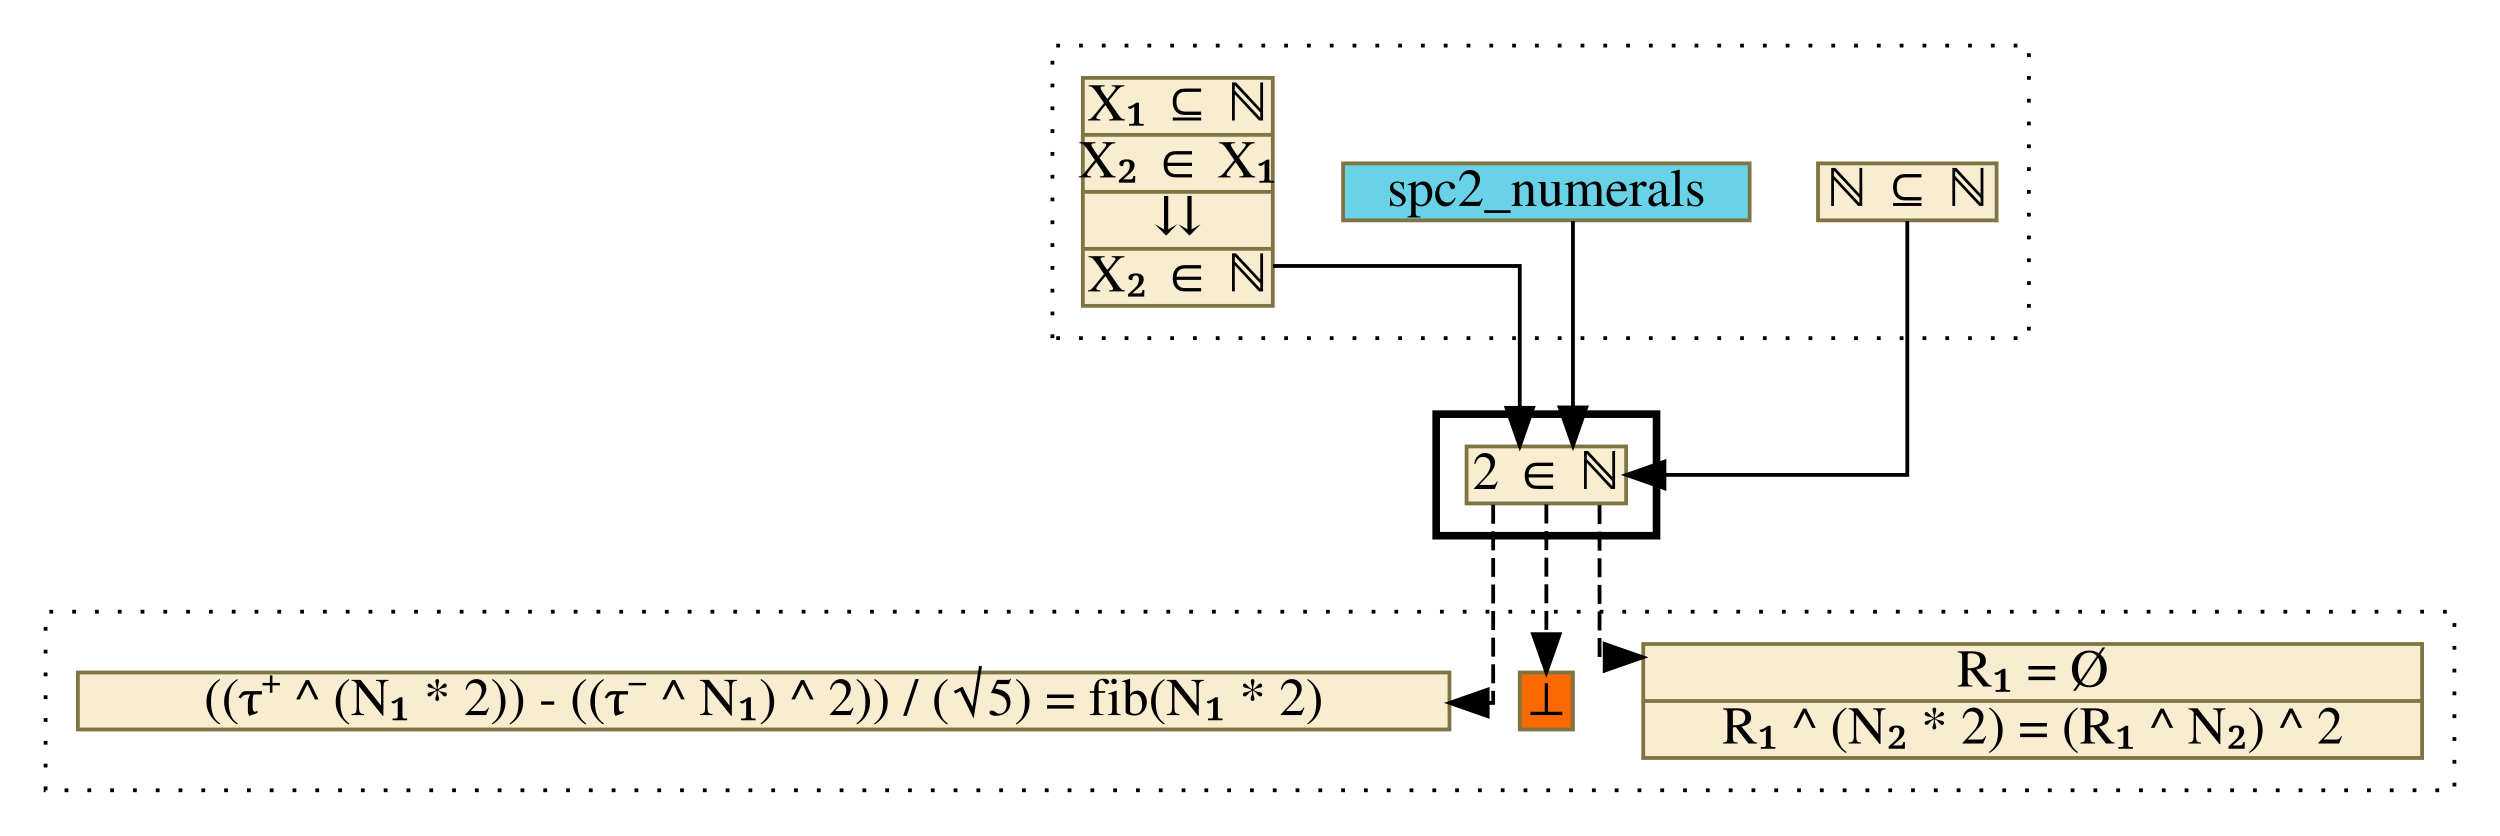
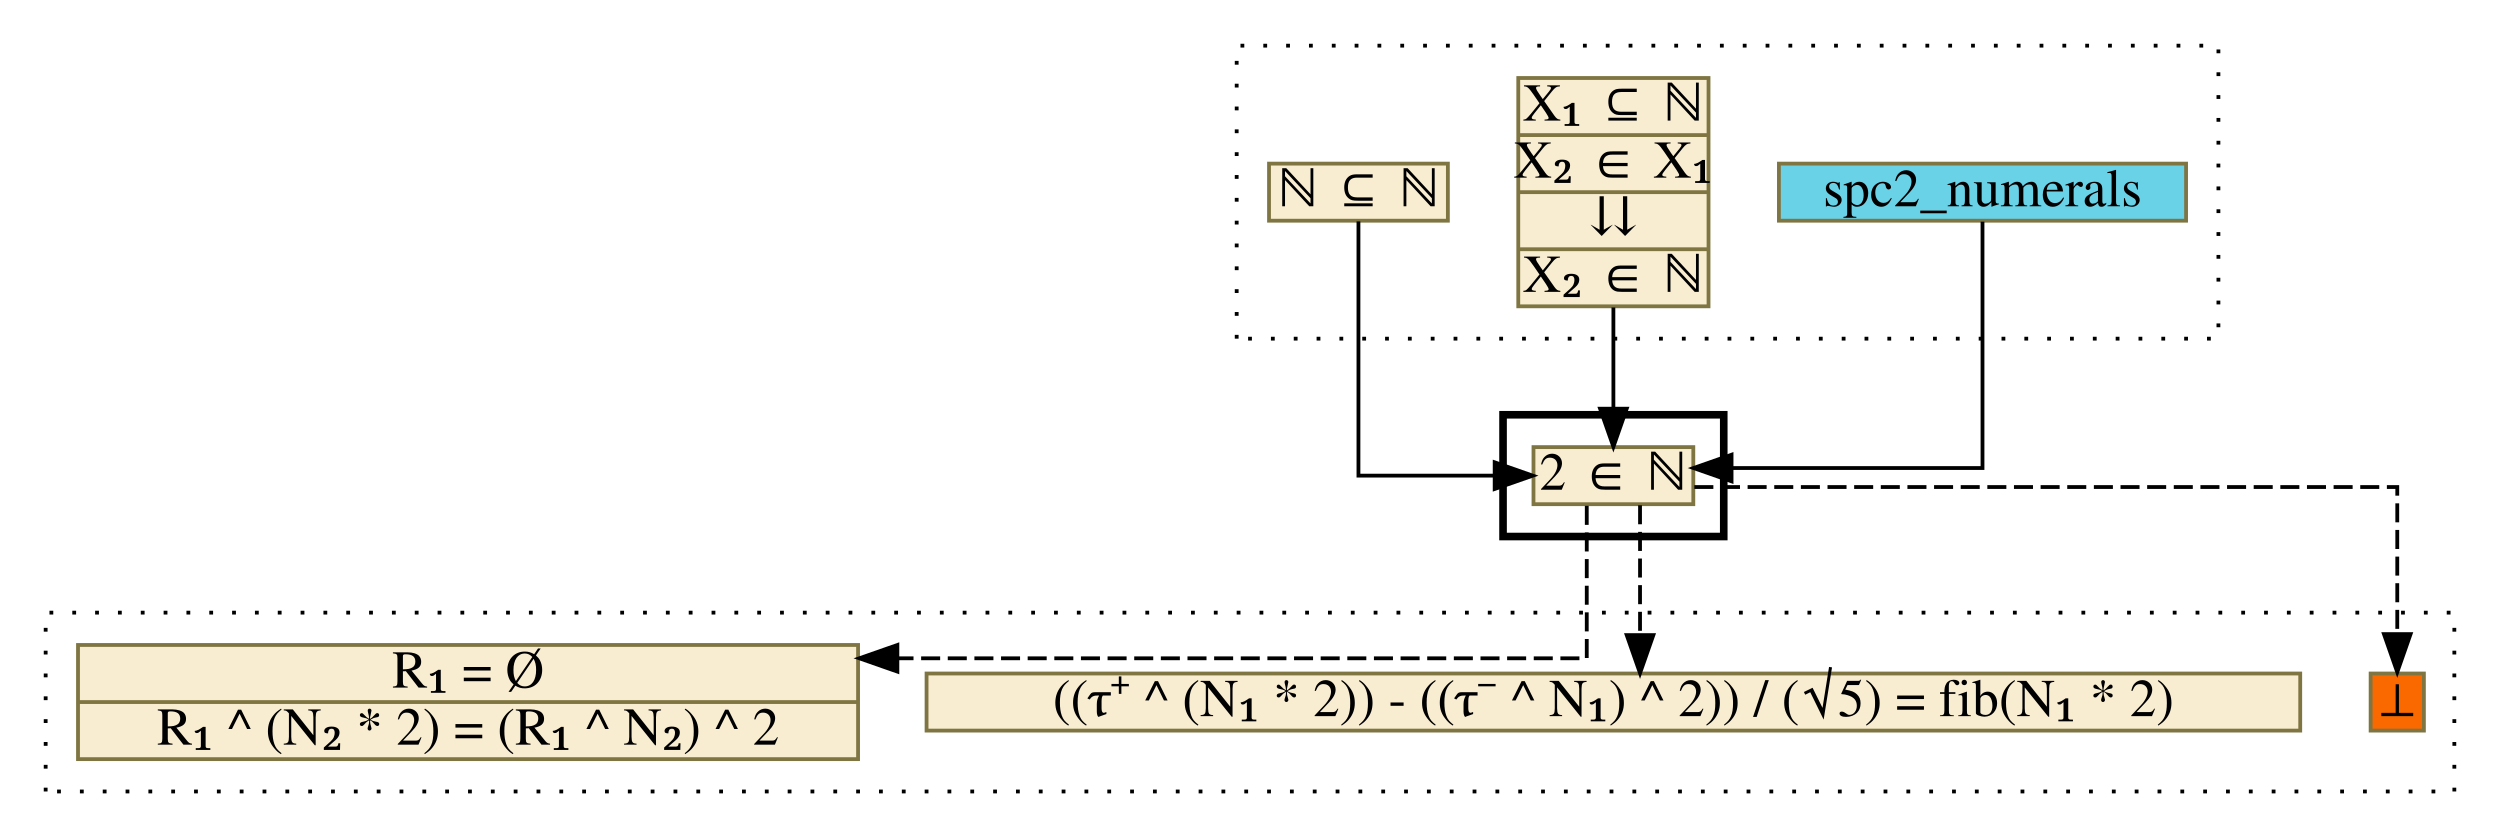
- <svg xmlns="http://www.w3.org/2000/svg" xmlns:xlink="http://www.w3.org/1999/xlink" width="658pt" height="220pt" viewBox="0.00 0.00 658.00 220.00">
+ <svg xmlns="http://www.w3.org/2000/svg" xmlns:xlink="http://www.w3.org/1999/xlink" width="657pt" height="220pt" viewBox="0.00 0.00 657.00 220.00">
  <g id="graph0" class="graph" transform="scale(1 1) rotate(0) translate(4 216)">
    <g id="clust1" class="cluster">
-       <polygon fill="transparent" stroke="black" stroke-dasharray="1,5" points="273,-127 273,-204 530,-204 530,-127 273,-127" />
+       <polygon fill="transparent" stroke="black" stroke-dasharray="1,5" points="321,-127 321,-204 579,-204 579,-127 321,-127" />
    </g>
    <g id="clust2" class="cluster">
-       <polygon fill="transparent" stroke="black" stroke-width="2" points="374,-75 374,-107 432,-107 432,-75 374,-75" />
+       <polygon fill="transparent" stroke="black" stroke-width="2" points="391,-75 391,-107 449,-107 449,-75 391,-75" />
    </g>
    <g id="clust3" class="cluster">
-       <polygon fill="transparent" stroke="black" stroke-dasharray="1,5" points="8,-8 8,-55 642,-55 642,-8 8,-8" />
+       <polygon fill="transparent" stroke="black" stroke-dasharray="1,5" points="8,-8 8,-55 641,-55 641,-8 8,-8" />
    </g>
    <g id="node1" class="node">
      <g id="a_node1">
-         <a xlink:href="c_0_127.html" xlink:title="{ℕ ⊆ ℕ}" target="_vizar">
-           <polygon fill="#f8edd1" stroke="#7f7542" points="474.5,-158 474.5,-173 521.5,-173 521.5,-158 474.5,-158" />
-           <text text-anchor="middle" x="498" y="-161.8" font-family="Times,serif" font-size="14.00">ℕ ⊆ ℕ</text>
+         <a xlink:href="spc2_numerals.html" xlink:title="spc2_numerals" target="_vizar">
+           <polygon fill="#69d2e7" stroke="#7f7542" points="463.5,-158 463.5,-173 570.5,-173 570.5,-158 463.5,-158" />
+           <text text-anchor="middle" x="517" y="-161.8" font-family="Times,serif" font-size="14.00">spc2_numerals</text>
        </a>
      </g>
    </g>
    <g id="node4" class="node">
      <g id="a_node4">
        <a xlink:href="c_0_64.html" xlink:title="{2 ∈ ℕ}" target="_vizar">
-           <polygon fill="#f8edd1" stroke="#7f7542" points="382,-83.5 382,-98.5 424,-98.5 424,-83.5 382,-83.5" />
-           <text text-anchor="middle" x="403" y="-87.3" font-family="Times,serif" font-size="14.00">2 ∈ ℕ</text>
+           <polygon fill="#f8edd1" stroke="#7f7542" points="399,-83.5 399,-98.5 441,-98.5 441,-83.5 399,-83.5" />
+           <text text-anchor="middle" x="420" y="-87.3" font-family="Times,serif" font-size="14.00">2 ∈ ℕ</text>
        </a>
      </g>
    </g>
    <g id="edge1" class="edge">
-       <path fill="none" stroke="black" d="M498,-157.81C498,-138.77 498,-91 498,-91 498,-91 434.08,-91 434.08,-91" />
-       <polygon fill="black" stroke="black" points="434.08,-87.5 424.08,-91 434.08,-94.5 434.08,-87.5" />
+       <path fill="none" stroke="black" d="M517,-157.74C517,-139.04 517,-93 517,-93 517,-93 451.05,-93 451.05,-93" />
+       <polygon fill="black" stroke="black" points="451.05,-89.5 441.05,-93 451.05,-96.5 451.05,-89.5" />
    </g>
    <g id="node2" class="node">
      <g id="a_node2">
-         <a xlink:href="spc2_numerals.html" xlink:title="spc2_numerals" target="_vizar">
-           <polygon fill="#69d2e7" stroke="#7f7542" points="349.5,-158 349.5,-173 456.5,-173 456.5,-158 349.5,-158" />
-           <text text-anchor="middle" x="403" y="-161.8" font-family="Times,serif" font-size="14.00">spc2_numerals</text>
+         <a xlink:href="c_0_126.html" xlink:title="{X₁ ⊆ ℕ|X₂ ∈ X₁|⇊|X₂ ∈ ℕ}" target="_vizar">
+           <polygon fill="#f8edd1" stroke="#7f7542" points="395,-135.5 395,-195.5 445,-195.5 445,-135.5 395,-135.5" />
+           <text text-anchor="middle" x="420" y="-184.3" font-family="Times,serif" font-size="14.00">X₁ ⊆ ℕ</text>
+           <polyline fill="none" stroke="#7f7542" points="395,-180.5 445,-180.5 " />
+           <text text-anchor="middle" x="420" y="-169.3" font-family="Times,serif" font-size="14.00">X₂ ∈ X₁</text>
+           <polyline fill="none" stroke="#7f7542" points="395,-165.5 445,-165.5 " />
+           <text text-anchor="middle" x="420" y="-154.3" font-family="Times,serif" font-size="14.00">⇊</text>
+           <polyline fill="none" stroke="#7f7542" points="395,-150.5 445,-150.5 " />
+           <text text-anchor="middle" x="420" y="-139.3" font-family="Times,serif" font-size="14.00">X₂ ∈ ℕ</text>
        </a>
      </g>
    </g>
    <g id="edge2" class="edge">
-       <path fill="none" stroke="black" d="M410,-157.81C410,-157.81 410,-108.76 410,-108.76" />
-       <polygon fill="black" stroke="black" points="413.5,-108.76 410,-98.76 406.5,-108.76 413.5,-108.76" />
+       <path fill="none" stroke="black" d="M420,-135.2C420,-135.2 420,-108.59 420,-108.59" />
+       <polygon fill="black" stroke="black" points="423.5,-108.59 420,-98.59 416.5,-108.59 423.5,-108.59" />
    </g>
    <g id="node3" class="node">
      <g id="a_node3">
-         <a xlink:href="c_0_126.html" xlink:title="{X₁ ⊆ ℕ|X₂ ∈ X₁|⇊|X₂ ∈ ℕ}" target="_vizar">
-           <polygon fill="#f8edd1" stroke="#7f7542" points="281,-135.5 281,-195.5 331,-195.5 331,-135.5 281,-135.5" />
-           <text text-anchor="middle" x="306" y="-184.3" font-family="Times,serif" font-size="14.00">X₁ ⊆ ℕ</text>
-           <polyline fill="none" stroke="#7f7542" points="281,-180.5 331,-180.5 " />
-           <text text-anchor="middle" x="306" y="-169.3" font-family="Times,serif" font-size="14.00">X₂ ∈ X₁</text>
-           <polyline fill="none" stroke="#7f7542" points="281,-165.5 331,-165.5 " />
-           <text text-anchor="middle" x="306" y="-154.3" font-family="Times,serif" font-size="14.00">⇊</text>
-           <polyline fill="none" stroke="#7f7542" points="281,-150.5 331,-150.5 " />
-           <text text-anchor="middle" x="306" y="-139.3" font-family="Times,serif" font-size="14.00">X₂ ∈ ℕ</text>
+         <a xlink:href="c_0_127.html" xlink:title="{ℕ ⊆ ℕ}" target="_vizar">
+           <polygon fill="#f8edd1" stroke="#7f7542" points="329.5,-158 329.5,-173 376.5,-173 376.5,-158 329.5,-158" />
+           <text text-anchor="middle" x="353" y="-161.8" font-family="Times,serif" font-size="14.00">ℕ ⊆ ℕ</text>
        </a>
      </g>
    </g>
    <g id="edge3" class="edge">
-       <path fill="none" stroke="black" d="M331.07,-146C357.7,-146 396,-146 396,-146 396,-146 396,-108.65 396,-108.65" />
-       <polygon fill="black" stroke="black" points="399.5,-108.65 396,-98.65 392.5,-108.65 399.5,-108.65" />
+       <path fill="none" stroke="black" d="M353,-157.81C353,-138.77 353,-91 353,-91 353,-91 388.8,-91 388.8,-91" />
+       <polygon fill="black" stroke="black" points="388.8,-94.5 398.8,-91 388.8,-87.5 388.8,-94.5" />
    </g>
    <g id="node5" class="node">
      <g id="a_node5">
-         <a xlink:href="c_0_71.html" xlink:title="{R₁ = Ø|R₁ ^ (N₂ * 2) = (R₁ ^ N₂) ^ 2}" target="_vizar">
-           <polygon fill="#f8edd1" stroke="#7f7542" points="428.5,-16.5 428.5,-46.5 633.5,-46.5 633.5,-16.5 428.5,-16.5" />
-           <text text-anchor="middle" x="531" y="-35.3" font-family="Times,serif" font-size="14.00">R₁ = Ø</text>
-           <polyline fill="none" stroke="#7f7542" points="428.5,-31.5 633.5,-31.5 " />
-           <text text-anchor="middle" x="531" y="-20.3" font-family="Times,serif" font-size="14.00">R₁ ^ (N₂ * 2) = (R₁ ^ N₂) ^ 2</text>
+         <a xlink:href="c_0_157.html" xlink:title="⊥" target="_vizar">
+           <polygon fill="#fa6900" stroke="#7f7542" points="619,-24 619,-39 633,-39 633,-24 619,-24" />
+           <text text-anchor="middle" x="626" y="-27.8" font-family="Times,serif" font-size="14.00">⊥</text>
        </a>
      </g>
    </g>
    <g id="edge4" class="edge">
-       <path fill="none" stroke="black" stroke-dasharray="5,2" d="M417,-83.07C417,-69.44 417,-43 417,-43 417,-43 418.35,-43 418.35,-43" />
-       <polygon fill="black" stroke="black" points="418.35,-46.5 428.35,-43 418.35,-39.5 418.35,-46.5" />
+       <path fill="none" stroke="black" stroke-dasharray="5,2" d="M441.27,-88C493.9,-88 626,-88 626,-88 626,-88 626,-49.36 626,-49.36" />
+       <polygon fill="black" stroke="black" points="629.5,-49.36 626,-39.36 622.5,-49.36 629.5,-49.36" />
    </g>
    <g id="node6" class="node">
      <g id="a_node6">
-         <a xlink:href="c_0_157.html" xlink:title="⊥" target="_vizar">
-           <polygon fill="#fa6900" stroke="#7f7542" points="396,-24 396,-39 410,-39 410,-24 396,-24" />
-           <text text-anchor="middle" x="403" y="-27.8" font-family="Times,serif" font-size="14.00">⊥</text>
+         <a xlink:href="c_0_70.html" xlink:title="{((τ⁺ ^ (N₁ * 2)) - ((τ⁻ ^ N₁) ^ 2)) / (√5) = fib(N₁ * 2)}" target="_vizar">
+           <polygon fill="#f8edd1" stroke="#7f7542" points="239.5,-24 239.5,-39 600.5,-39 600.5,-24 239.5,-24" />
+           <text text-anchor="middle" x="420" y="-27.8" font-family="Times,serif" font-size="14.00">((τ⁺ ^ (N₁ * 2)) - ((τ⁻ ^ N₁) ^ 2)) / (√5) = fib(N₁ * 2)</text>
        </a>
      </g>
    </g>
    <g id="edge5" class="edge">
-       <path fill="none" stroke="black" stroke-dasharray="5,2" d="M403,-83.22C403,-83.22 403,-49.09 403,-49.09" />
-       <polygon fill="black" stroke="black" points="406.5,-49.09 403,-39.09 399.5,-49.09 406.5,-49.09" />
+       <path fill="none" stroke="black" stroke-dasharray="5,2" d="M427,-83.22C427,-83.22 427,-49.09 427,-49.09" />
+       <polygon fill="black" stroke="black" points="430.5,-49.09 427,-39.09 423.5,-49.09 430.5,-49.09" />
    </g>
    <g id="node7" class="node">
      <g id="a_node7">
-         <a xlink:href="c_0_70.html" xlink:title="{((τ⁺ ^ (N₁ * 2)) - ((τ⁻ ^ N₁) ^ 2)) / (√5) = fib(N₁ * 2)}" target="_vizar">
-           <polygon fill="#f8edd1" stroke="#7f7542" points="16.5,-24 16.5,-39 377.5,-39 377.5,-24 16.5,-24" />
-           <text text-anchor="middle" x="197" y="-27.8" font-family="Times,serif" font-size="14.00">((τ⁺ ^ (N₁ * 2)) - ((τ⁻ ^ N₁) ^ 2)) / (√5) = fib(N₁ * 2)</text>
+         <a xlink:href="c_0_71.html" xlink:title="{R₁ = Ø|R₁ ^ (N₂ * 2) = (R₁ ^ N₂) ^ 2}" target="_vizar">
+           <polygon fill="#f8edd1" stroke="#7f7542" points="16.5,-16.5 16.5,-46.5 221.5,-46.5 221.5,-16.5 16.5,-16.5" />
+           <text text-anchor="middle" x="119" y="-35.3" font-family="Times,serif" font-size="14.00">R₁ = Ø</text>
+           <polyline fill="none" stroke="#7f7542" points="16.5,-31.5 221.5,-31.5 " />
+           <text text-anchor="middle" x="119" y="-20.3" font-family="Times,serif" font-size="14.00">R₁ ^ (N₂ * 2) = (R₁ ^ N₂) ^ 2</text>
        </a>
      </g>
    </g>
    <g id="edge6" class="edge">
-       <path fill="none" stroke="black" stroke-dasharray="5,2" d="M389,-83.16C389,-66.89 389,-31 389,-31 389,-31 387.56,-31 387.56,-31" />
-       <polygon fill="black" stroke="black" points="387.56,-27.5 377.56,-31 387.56,-34.5 387.56,-27.5" />
+       <path fill="none" stroke="black" stroke-dasharray="5,2" d="M413,-83.07C413,-69.44 413,-43 413,-43 413,-43 231.83,-43 231.83,-43" />
+       <polygon fill="black" stroke="black" points="231.83,-39.5 221.83,-43 231.83,-46.5 231.83,-39.5" />
    </g>
  </g>
</svg>
